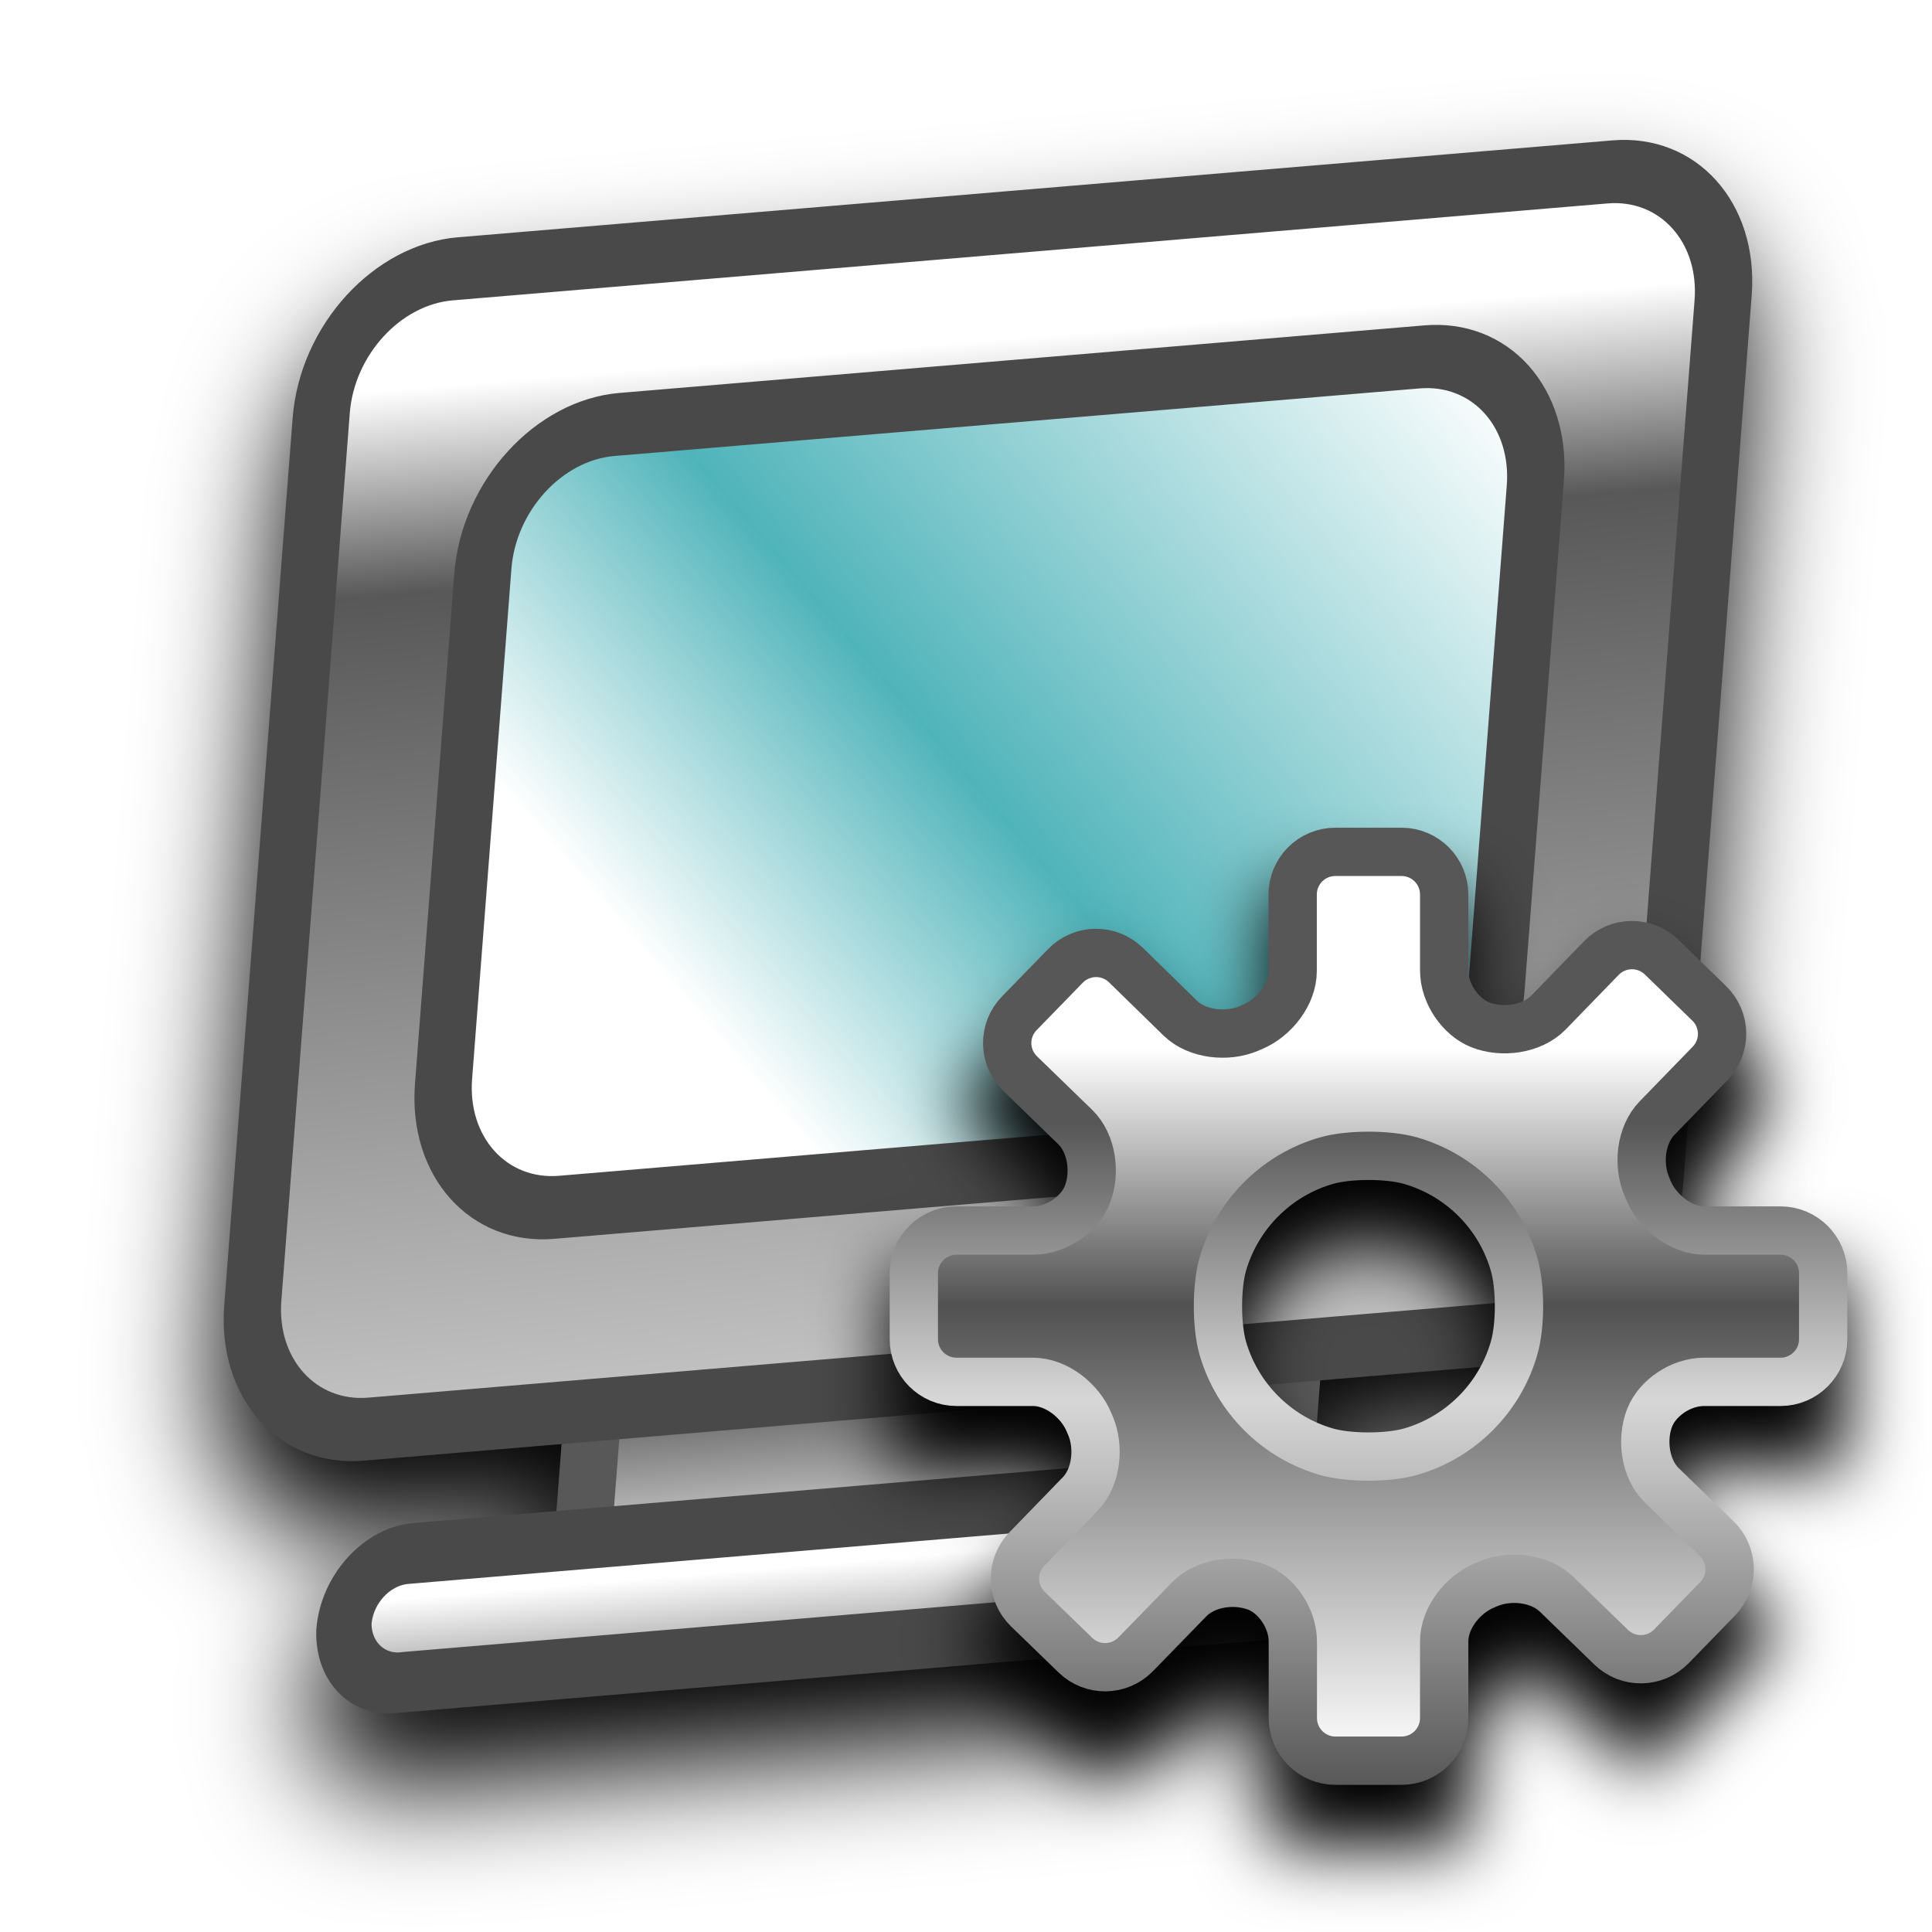
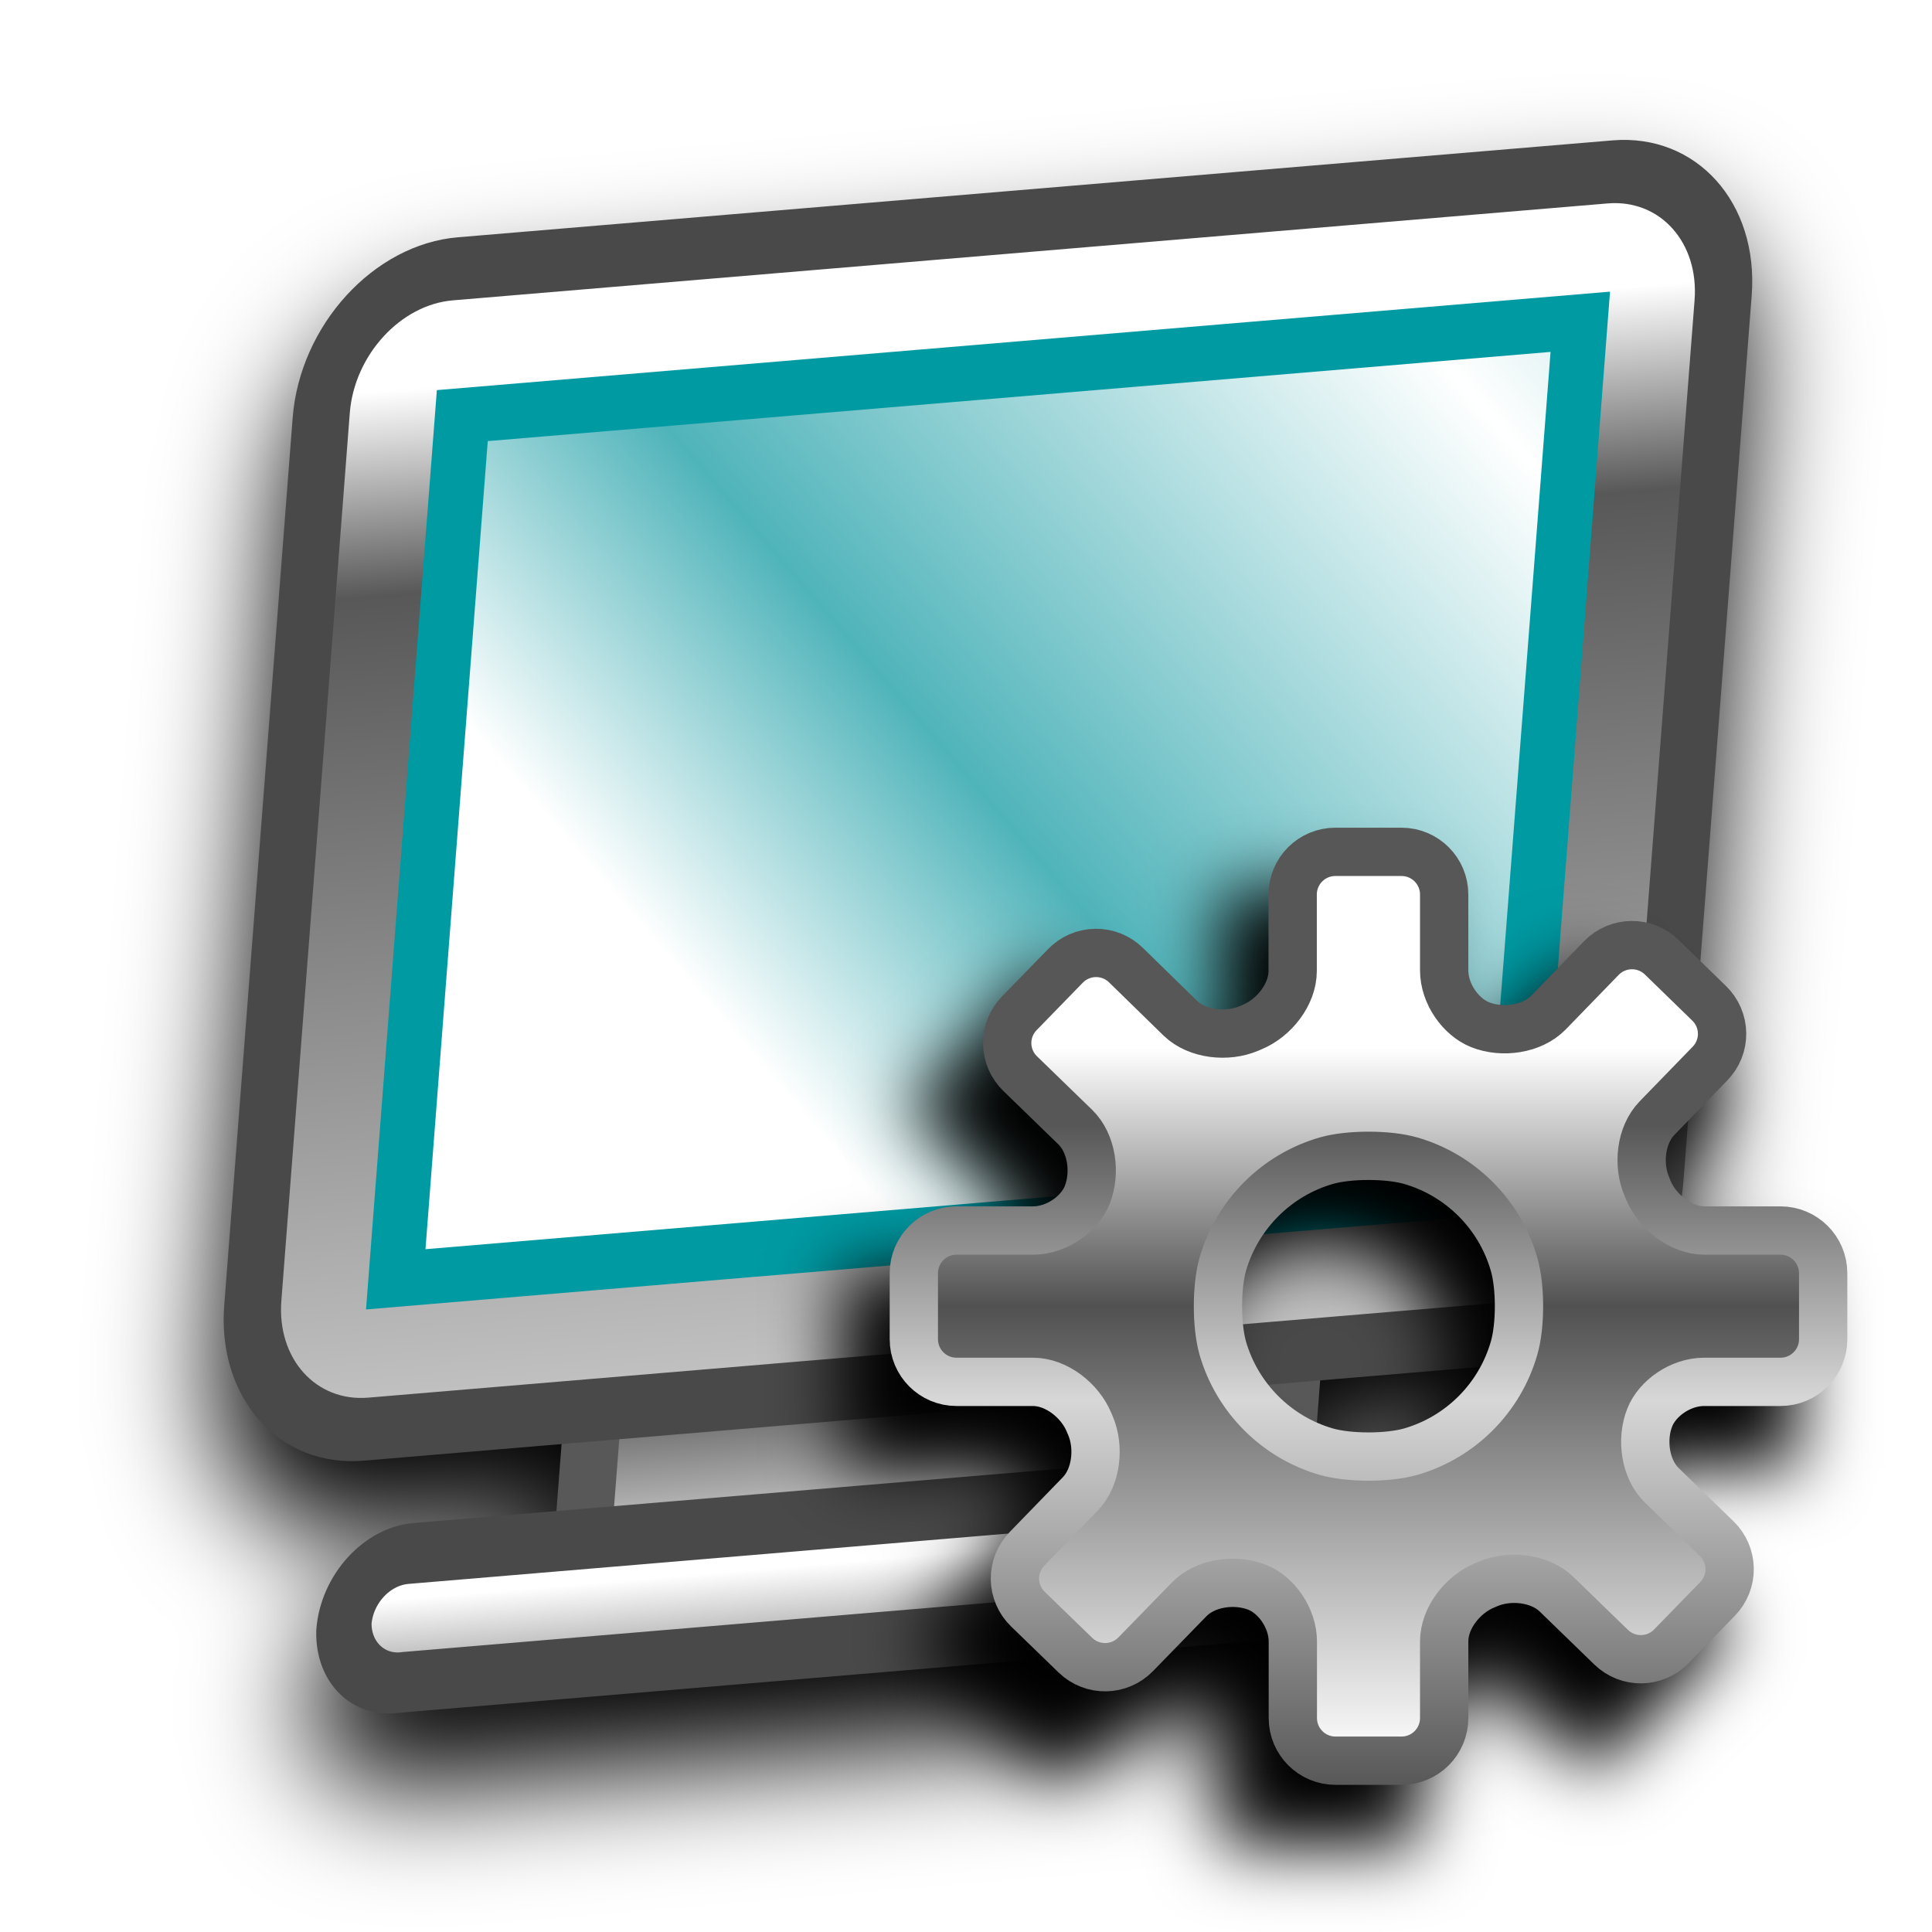
<svg xmlns="http://www.w3.org/2000/svg" xmlns:xlink="http://www.w3.org/1999/xlink" width="12mm" height="12mm" viewBox="0 0 12 12" version="1.1" id="svg1">
  <defs id="defs1">
    <linearGradient id="linearGradient1">
      <stop style="stop-color:#575757;stop-opacity:1;" offset="0.312" id="stop1" />
      <stop style="stop-color:#d7d7d7;stop-opacity:1;" offset="0.597" id="stop16" />
      <stop style="stop-color:#575757;stop-opacity:1;" offset="1" id="stop2" />
    </linearGradient>
    <linearGradient id="linearGradient6">
      <stop style="stop-color:#ffffff;stop-opacity:1;" offset="0.216" id="stop13" />
      <stop style="stop-color:#515151;stop-opacity:1;" offset="0.5" id="stop15" />
      <stop style="stop-color:#ffffff;stop-opacity:1;" offset="1" id="stop14" />
    </linearGradient>
    <linearGradient xlink:href="#linearGradient6" id="linearGradient15" x1="18" y1="-0" x2="18" y2="12" gradientUnits="userSpaceOnUse" gradientTransform="matrix(0.4706058,0,0,0.4703274,0.02900592,5.29117)" />
    <filter style="color-interpolation-filters:sRGB" id="filter12" x="-0.121" y="-0.121" width="1.241" height="1.241">
      <feGaussianBlur stdDeviation="0.228" id="feGaussianBlur12" />
    </filter>
    <linearGradient id="linearGradient5">
      <stop style="stop-color:#000000;stop-opacity:1;" offset="0.254" id="stop6" />
      <stop style="stop-color:#ffffff;stop-opacity:1;" offset="0.675" id="stop7" />
    </linearGradient>
    <linearGradient id="linearGradient8">
      <stop style="stop-color:#ffffff;stop-opacity:1;" offset="0.485" id="stop8" />
      <stop style="stop-color:#000000;stop-opacity:1;" offset="0.665" id="stop9" />
    </linearGradient>
    <linearGradient id="linearGradient10">
      <stop style="stop-color:#ffffff;stop-opacity:1;" offset="0" id="stop10" />
      <stop style="stop-color:#4fb4ba;stop-opacity:1;" offset="0.5" id="stop12" />
      <stop style="stop-color:#ffffff;stop-opacity:1;" offset="0.773" id="stop11" />
    </linearGradient>
    <linearGradient id="linearGradient3">
      <stop style="stop-color:#ffffff;stop-opacity:1;" offset="0.201" id="stop3" />
      <stop style="stop-color:#585858;stop-opacity:1;" offset="0.334" id="stop5" />
      <stop style="stop-color:#dddddd;stop-opacity:1;" offset="1" id="stop4" />
    </linearGradient>
    <linearGradient xlink:href="#linearGradient5" id="linearGradient12" gradientUnits="userSpaceOnUse" gradientTransform="matrix(0.7960716,0,0,0.8715962,1.092964,0.7111631)" x1="6" y1="6.5" x2="6" y2="12.5" />
    <linearGradient xlink:href="#linearGradient8" id="linearGradient13" gradientUnits="userSpaceOnUse" x1="6" y1="5.5" x2="6" y2="15.5" />
-     <linearGradient xlink:href="#linearGradient10" id="linearGradient14" gradientUnits="userSpaceOnUse" gradientTransform="matrix(0.7960472,0,0,0.8715694,1.093111,0.7112835)" x1="2.403" y1="1.027" x2="9.597" y2="7.973" spreadMethod="reflect" />
+     <linearGradient xlink:href="#linearGradient10" id="linearGradient14" gradientUnits="userSpaceOnUse" gradientTransform="matrix(0.7618021,0,0,0.8340755,1.298581,0.880006)" x1="2.403" y1="1.027" x2="9.597" y2="7.973" spreadMethod="reflect" />
    <linearGradient xlink:href="#linearGradient3" id="linearGradient16" gradientUnits="userSpaceOnUse" x1="6" y1="-1.5" x2="6" y2="10.5" />
    <filter style="color-interpolation-filters:sRGB" id="filter21" x="-0.115" y="-0.116" width="1.229" height="1.231">
      <feGaussianBlur stdDeviation="0.375" id="feGaussianBlur21" />
    </filter>
    <linearGradient xlink:href="#linearGradient1" id="linearGradient2" x1="9.016" y1="6.153" x2="9.016" y2="11.223" gradientUnits="userSpaceOnUse" gradientTransform="matrix(1.183876,0,0,1.183176,-2.17405,-2.166064)" />
  </defs>
  <g id="layer1">
-     <g id="g17" style="fill:#000000;fill-opacity:1;stroke:#000000;stroke-width:1.011;stroke-opacity:1;filter:url(#filter21)" transform="matrix(-0.9115163,0.0765038,-0.07081351,0.9187549,11.77916,0.725764)">
+     <g id="g17" style="fill:#000000;fill-opacity:1;stroke:#000000;stroke-width:1.011;stroke-opacity:1;filter:url(#filter21)" transform="matrix(-0.9115163,0.0765038,-0.07081351,0.9187549,11.77916,0.7258139)">
      <rect style="fill:#000000;fill-opacity:1;stroke:#000000;stroke-width:0.393;stroke-opacity:1" id="rect16" width="4.776" height="0.872" x="3.481" y="8.556" />
      <path style="fill:#000000;fill-opacity:1;stroke:#000000;stroke-width:0.472;stroke-opacity:1" id="path16" width="10" height="1" x="1" y="10" d="m 1.529,10 h 8.942 a 0.529,0.529 45 0 1 0.529,0.529 0.501,0.501 138.338 0 1 -0.529,0.471 H 1.529 A 0.529,0.529 45 0 1 1,10.471 0.501,0.501 138.338 0 1 1.529,10 Z" transform="matrix(0.7960716,0,0,0.8715961,1.092964,0.7111631)" />
-       <rect style="fill:#000000;fill-opacity:1;stroke:#000000;stroke-width:0.393;stroke-opacity:1" id="rect17" width="7.96" height="6.101" x="1.889" y="1.583" />
      <path id="path17" style="fill:#000000;fill-opacity:1;stroke:#000000;stroke-width:0.489;stroke-dasharray:none;stroke-opacity:1" d="M 0,1.058 V 7.942 A 1.058,1.058 45 0 0 1.058,9 H 10.941 A 1.058,1.058 135 0 0 12,7.942 V 1.058 A 1.058,1.058 45 0 0 10.941,0 H 1.058 A 1.058,1.058 135 0 0 0,1.058 Z M 2.059,1.321 H 9.942 A 1.058,1.058 45 0 1 11,2.38 V 6.335 A 1.058,1.058 135 0 1 9.942,7.393 H 2.058 A 1.058,1.058 45.002 0 1 1,6.335 L 1,2.38 A 1.058,1.058 135.002 0 1 2.059,1.321 Z" transform="matrix(0.7960716,0,0,0.8715961,1.092964,0.7111631)" />
    </g>
    <g id="g16" transform="matrix(-0.9115163,0.0765038,-0.07081351,0.9187549,11.81457,0.2663213)" style="stroke-width:1.011">
      <rect style="fill:url(#linearGradient12);stroke:#585858;stroke-width:0.393;stroke-opacity:1" id="rect4-2" width="4.776" height="0.872" x="3.481" y="8.556" />
      <path style="fill:url(#linearGradient13);stroke:#494949;stroke-width:0.472;stroke-opacity:1" id="path4" width="10" height="1" x="1" y="10" d="m 1.529,10 h 8.942 a 0.529,0.529 45 0 1 0.529,0.529 0.501,0.501 138.338 0 1 -0.529,0.471 H 1.529 A 0.529,0.529 45 0 1 1,10.471 0.501,0.501 138.338 0 1 1.529,10 Z" transform="matrix(0.7960716,0,0,0.8715961,1.092964,0.7111631)" />
-       <rect style="fill:url(#linearGradient14);stroke:none;stroke-width:0.393;stroke-opacity:1" id="rect5" width="7.96" height="6.101" x="1.889" y="1.583" />
      <path id="path5" style="fill:url(#linearGradient16);stroke:#494949;stroke-width:0.489;stroke-dasharray:none;stroke-opacity:1" d="M 0,1.058 V 7.942 A 1.058,1.058 45 0 0 1.058,9 H 10.941 A 1.058,1.058 135 0 0 12,7.942 V 1.058 A 1.058,1.058 45 0 0 10.941,0 H 1.058 A 1.058,1.058 135 0 0 0,1.058 Z m 2.554,0.263 h 6.892 a 1.058,1.058 45 0 1 1.058,1.058 l 0,3.955 A 1.058,1.058 135 0 1 9.446,7.393 H 2.553 A 1.058,1.058 45.002 0 1 1.495,6.335 L 1.495,2.38 A 1.058,1.058 135.002 0 1 2.554,1.321 Z" transform="matrix(0.7960716,0,0,0.8715961,1.092964,0.7111631)" />
+       <rect style="display:inline;fill:url(#linearGradient14);stroke:#009aa3;stroke-width:0.376;stroke-opacity:1" id="rect5" width="7.618" height="5.839" x="2.06" y="1.714" />
    </g>
-     <path id="rect4" style="opacity:1;mix-blend-mode:normal;fill:#000000;fill-opacity:1;stroke:#000000;stroke-width:0.308;stroke-dasharray:none;stroke-opacity:1;filter:url(#filter12)" d="m 8.549,6.497 v 1.032 a 1.935,1.935 0 0 0 -0.521,0.219 l -0.74,-0.719 -0.674,0.694 0.741,0.72 a 1.935,1.935 0 0 0 -0.193,0.472 h -1.032 v 0.967 h 1.033 a 1.935,1.935 0 0 0 0.219,0.521 l -0.719,0.74 0.694,0.674 0.72,-0.741 a 1.935,1.935 0 0 0 0.471,0.192 v 1.032 h 0.967 V 11.27 a 1.935,1.935 0 0 0 0.521,-0.219 l 0.74,0.719 0.674,-0.694 -0.741,-0.72 a 1.935,1.935 0 0 0 0.192,-0.472 h 1.033 V 8.916 H 10.906 A 1.935,1.935 0 0 0 10.685,8.393 L 11.402,7.655 10.708,6.981 9.991,7.719 A 1.935,1.935 0 0 0 9.516,7.526 V 6.497 Z m 0.484,1.935 a 0.967,0.967 0 0 1 0.967,0.968 0.967,0.967 0 0 1 -0.967,0.967 0.967,0.967 0 0 1 -0.967,-0.967 0.967,0.967 0 0 1 0.967,-0.968 z" transform="matrix(0.9728387,0,0,0.9722631,-0.2873521,-0.6371629)" />
+     <path id="rect4" style="opacity:1;mix-blend-mode:normal;fill:#000000;fill-opacity:1;stroke:#000000;stroke-width:0.308;stroke-dasharray:none;stroke-opacity:1;filter:url(#filter12)" d="m 8.549,6.497 v 1.032 a 1.935,1.935 0 0 0 -0.521,0.219 l -0.74,-0.719 -0.674,0.694 0.741,0.72 a 1.935,1.935 0 0 0 -0.193,0.472 h -1.032 v 0.967 h 1.033 a 1.935,1.935 0 0 0 0.219,0.521 l -0.719,0.74 0.694,0.674 0.72,-0.741 a 1.935,1.935 0 0 0 0.471,0.192 v 1.032 h 0.967 V 11.27 a 1.935,1.935 0 0 0 0.521,-0.219 l 0.74,0.719 0.674,-0.694 -0.741,-0.72 a 1.935,1.935 0 0 0 0.192,-0.472 h 1.033 V 8.916 H 10.906 A 1.935,1.935 0 0 0 10.685,8.393 L 11.402,7.655 10.708,6.981 9.991,7.719 A 1.935,1.935 0 0 0 9.516,7.526 V 6.497 Z m 0.484,1.935 a 0.967,0.967 0 0 1 0.967,0.968 0.967,0.967 0 0 1 -0.967,0.967 0.967,0.967 0 0 1 -0.967,-0.967 0.967,0.967 0 0 1 0.967,-0.968 z" transform="matrix(0.9728387,0,0,0.9722631,-0.5871846,-0.6371629)" />
    <path id="path12" style="opacity:1;fill:url(#linearGradient15);fill-opacity:1;stroke:url(#linearGradient2);stroke-width:0.3;stroke-dasharray:none;stroke-opacity:1" d="m 8.029,5.556 v 0.475 c 0,0.146 -0.116,0.292 -0.251,0.348 -0.007,0.003 -0.014,0.006 -0.021,0.009 -0.134,0.057 -0.32,0.038 -0.425,-0.063 L 6.993,5.994 A 0.265,0.265 179.179 0 0 6.618,5.999 L 6.331,6.294 a 0.264,0.264 89.18 0 0 0.005,0.374 L 6.678,7 C 6.783,7.102 6.807,7.286 6.753,7.422 6.706,7.541 6.562,7.643 6.416,7.643 l -0.475,0 A 0.265,0.265 135 0 0 5.676,7.907 v 0.411 a 0.265,0.265 45 0 0 0.265,0.265 h 0.475 c 0.146,0 0.292,0.116 0.348,0.251 0.003,0.007 0.006,0.014 0.009,0.021 0.057,0.134 0.038,0.32 -0.064,0.425 L 6.379,9.62 a 0.264,0.264 89.174 0 0 0.005,0.374 L 6.68,10.281 A 0.265,0.265 179.175 0 0 7.054,10.275 L 7.386,9.934 c 0.102,-0.105 0.287,-0.129 0.423,-0.075 0.119,0.047 0.221,0.191 0.221,0.337 v 0.475 a 0.265,0.265 45 0 0 0.265,0.265 H 8.706 A 0.265,0.265 135 0 0 8.97,10.67 v -0.475 c 0,-0.146 0.116,-0.292 0.251,-0.348 0.007,-0.003 0.014,-0.006 0.021,-0.009 0.134,-0.057 0.32,-0.038 0.425,0.063 l 0.34,0.33 a 0.265,0.265 179.184 0 0 0.374,-0.005 l 0.287,-0.295 a 0.264,0.264 89.18 0 0 -0.005,-0.374 L 10.322,9.226 c -0.105,-0.102 -0.129,-0.287 -0.075,-0.422 0.047,-0.119 0.191,-0.221 0.337,-0.221 h 0.475 a 0.265,0.265 135 0 0 0.265,-0.265 l 0,-0.411 A 0.265,0.265 45 0 0 11.059,7.643 l -0.472,0 c -0.146,0 -0.293,-0.116 -0.349,-0.251 -0.003,-0.008 -0.006,-0.015 -0.009,-0.022 -0.058,-0.134 -0.039,-0.32 0.063,-0.425 l 0.329,-0.339 a 0.264,0.264 89.173 0 0 -0.005,-0.374 l -0.295,-0.287 a 0.265,0.265 179.173 0 0 -0.374,0.005 L 9.617,6.29 C 9.515,6.394 9.33,6.419 9.194,6.365 9.073,6.317 8.97,6.173 8.97,6.027 V 5.556 A 0.265,0.265 45 0 0 8.706,5.291 H 8.294 A 0.265,0.265 135 0 0 8.029,5.556 Z M 8.761,7.209 C 9.071,7.298 9.315,7.542 9.404,7.852 9.445,7.992 9.445,8.234 9.404,8.374 9.315,8.684 9.071,8.928 8.761,9.017 8.621,9.057 8.379,9.057 8.239,9.017 7.929,8.928 7.685,8.684 7.595,8.374 7.555,8.234 7.555,7.992 7.595,7.852 7.685,7.542 7.929,7.298 8.239,7.209 c 0.14,-0.04 0.382,-0.04 0.522,-6.7e-6 z" />
  </g>
</svg>
